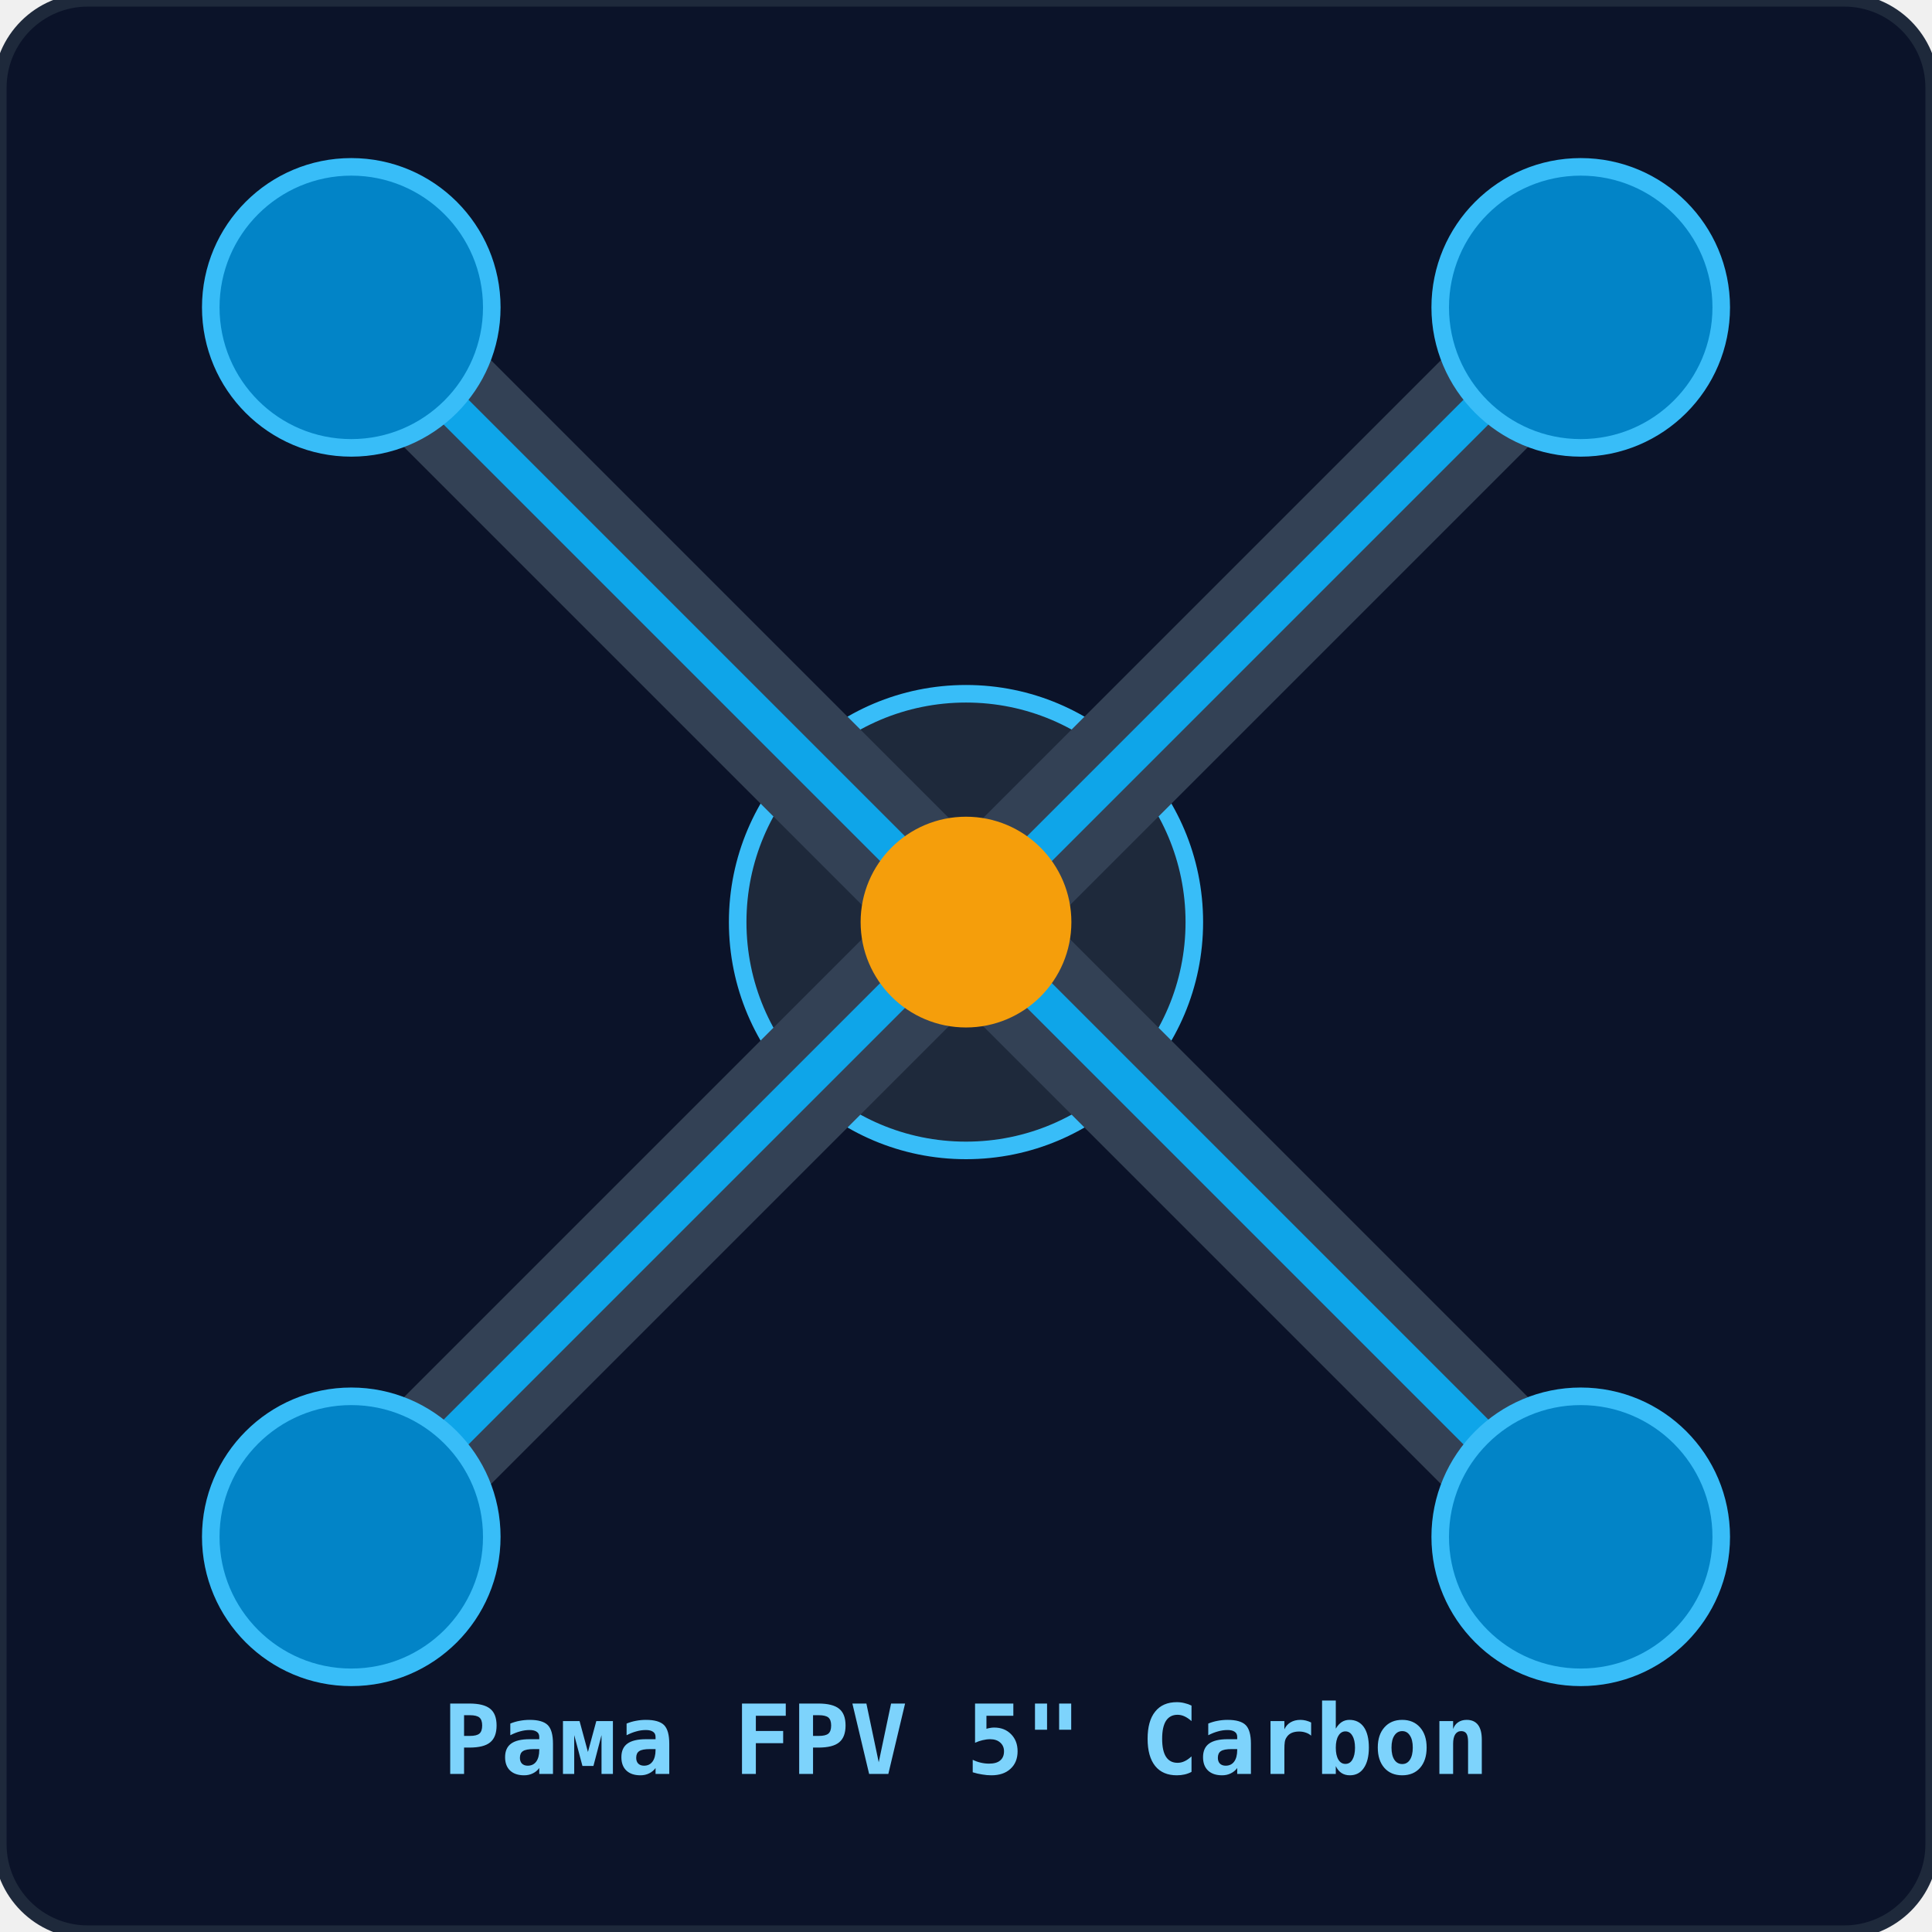
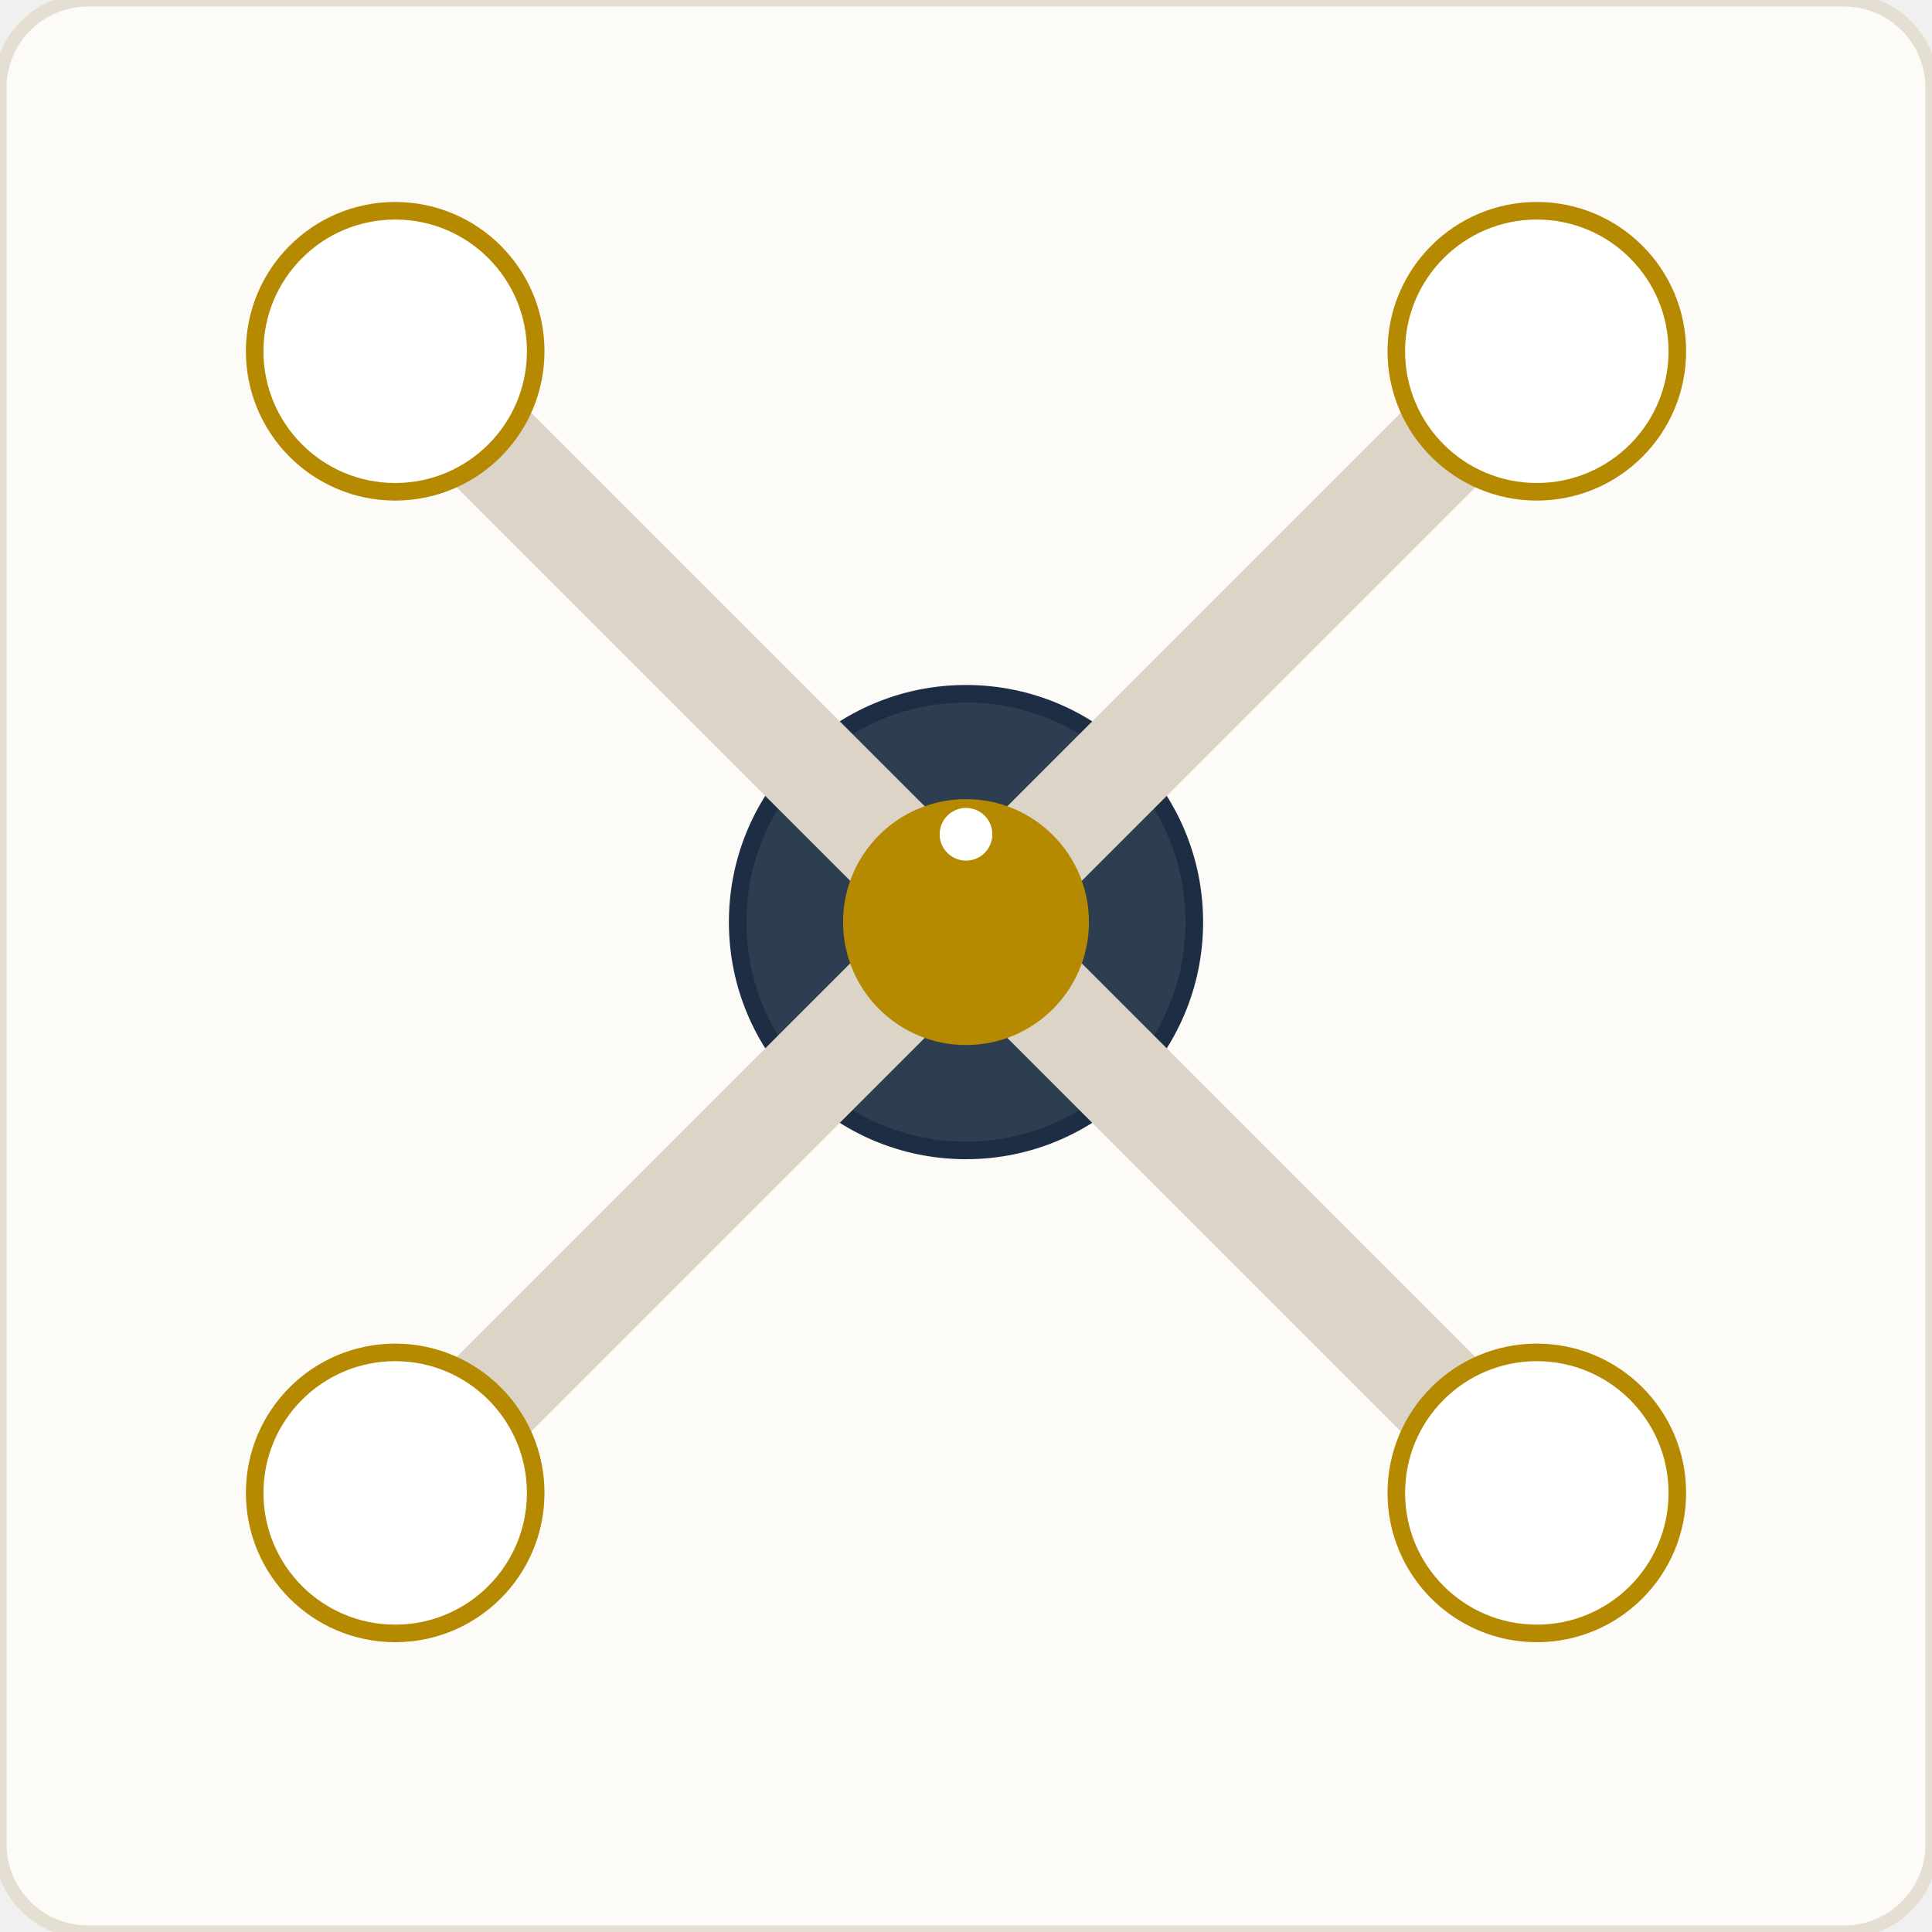
<svg xmlns="http://www.w3.org/2000/svg" viewBox="0 0 220 220" width="220" height="220">
-   <rect width="100%" height="100%" fill="#0b1329" rx="10" stroke="#1e293b" stroke-width="1.5" />
+   <rect width="100%" height="100%" fill="#fdfbf7" rx="10" stroke="#e5dfd3" stroke-width="1.5" />
  <g transform="translate(110,105)">
-     <circle cx="0" cy="0" r="26" fill="#1e293b" stroke="#38bdf8" stroke-width="2" />
-     <line x1="-70" y1="-70" x2="70" y2="70" stroke="#334155" stroke-width="14" stroke-linecap="round" />
-     <line x1="-70" y1="70" x2="70" y2="-70" stroke="#334155" stroke-width="14" stroke-linecap="round" />
-     <line x1="-70" y1="-70" x2="70" y2="70" stroke="#0ea5e9" stroke-width="4" stroke-linecap="round" />
-     <line x1="-70" y1="70" x2="70" y2="-70" stroke="#0ea5e9" stroke-width="4" stroke-linecap="round" />
-     <circle cx="-70" cy="-70" r="16" fill="#0284c7" stroke="#38bdf8" stroke-width="2" />
-     <circle cx="70" cy="70" r="16" fill="#0284c7" stroke="#38bdf8" stroke-width="2" />
-     <circle cx="-70" cy="70" r="16" fill="#0284c7" stroke="#38bdf8" stroke-width="2" />
-     <circle cx="70" cy="-70" r="16" fill="#0284c7" stroke="#38bdf8" stroke-width="2" />
-     <circle cx="0" cy="0" r="12" fill="#f59e0b" />
+     <circle cx="0" cy="0" r="26" fill="#2c3e50" stroke="#1d2d44" stroke-width="2" />
+     <line x1="-70" y1="-70" x2="70" y2="70" stroke="#dcd5c7" stroke-width="12" stroke-linecap="round" />
+     <line x1="-70" y1="70" x2="70" y2="-70" stroke="#dcd5c7" stroke-width="12" stroke-linecap="round" />
+     <circle cx="-65" cy="-65" r="16" fill="#ffffff" stroke="#b58900" stroke-width="2" />
+     <circle cx="65" cy="-65" r="16" fill="#ffffff" stroke="#b58900" stroke-width="2" />
+     <circle cx="-65" cy="65" r="16" fill="#ffffff" stroke="#b58900" stroke-width="2" />
+     <circle cx="65" cy="65" r="16" fill="#ffffff" stroke="#b58900" stroke-width="2" />
+     <circle cx="0" cy="0" r="14" fill="#b58900" />
+     <circle cx="0" cy="-10" r="3" fill="#ffffff" />
  </g>
-   <text x="110" y="202" text-anchor="middle" font-family="'JetBrains Mono', monospace" font-size="11" font-weight="bold" fill="#7dd3fc">Рама FPV 5" Carbon</text>
</svg>
